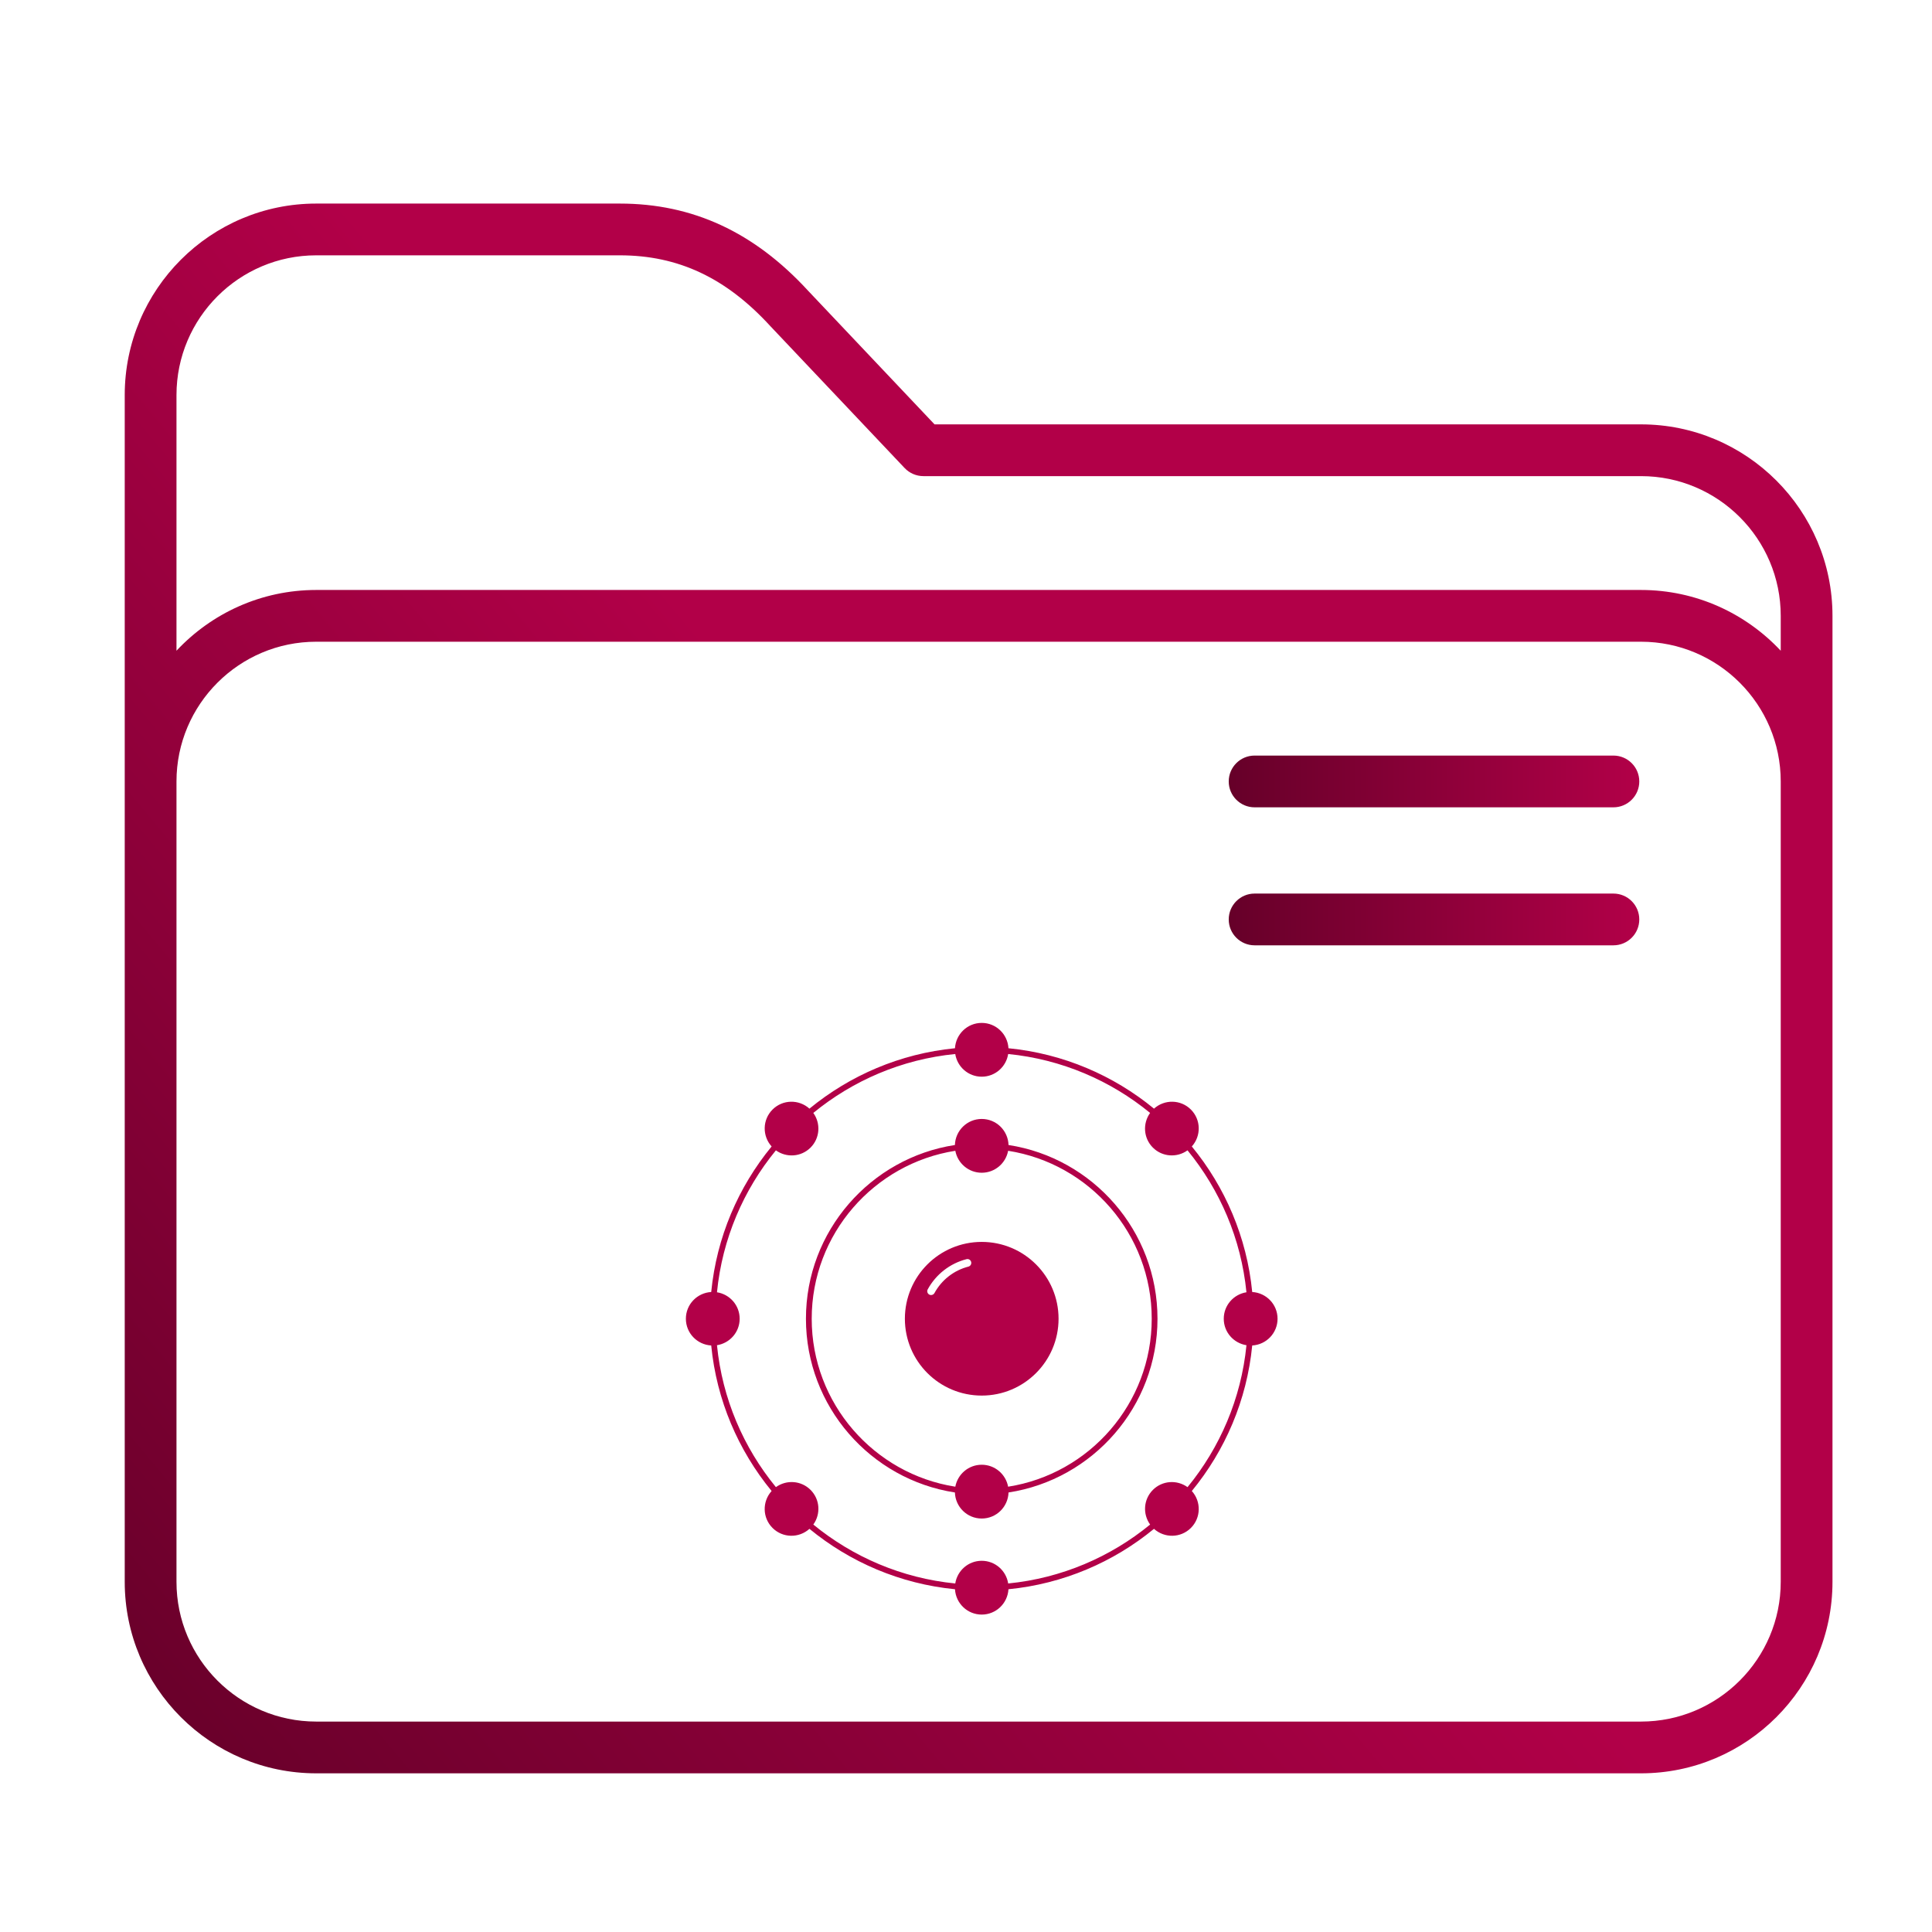
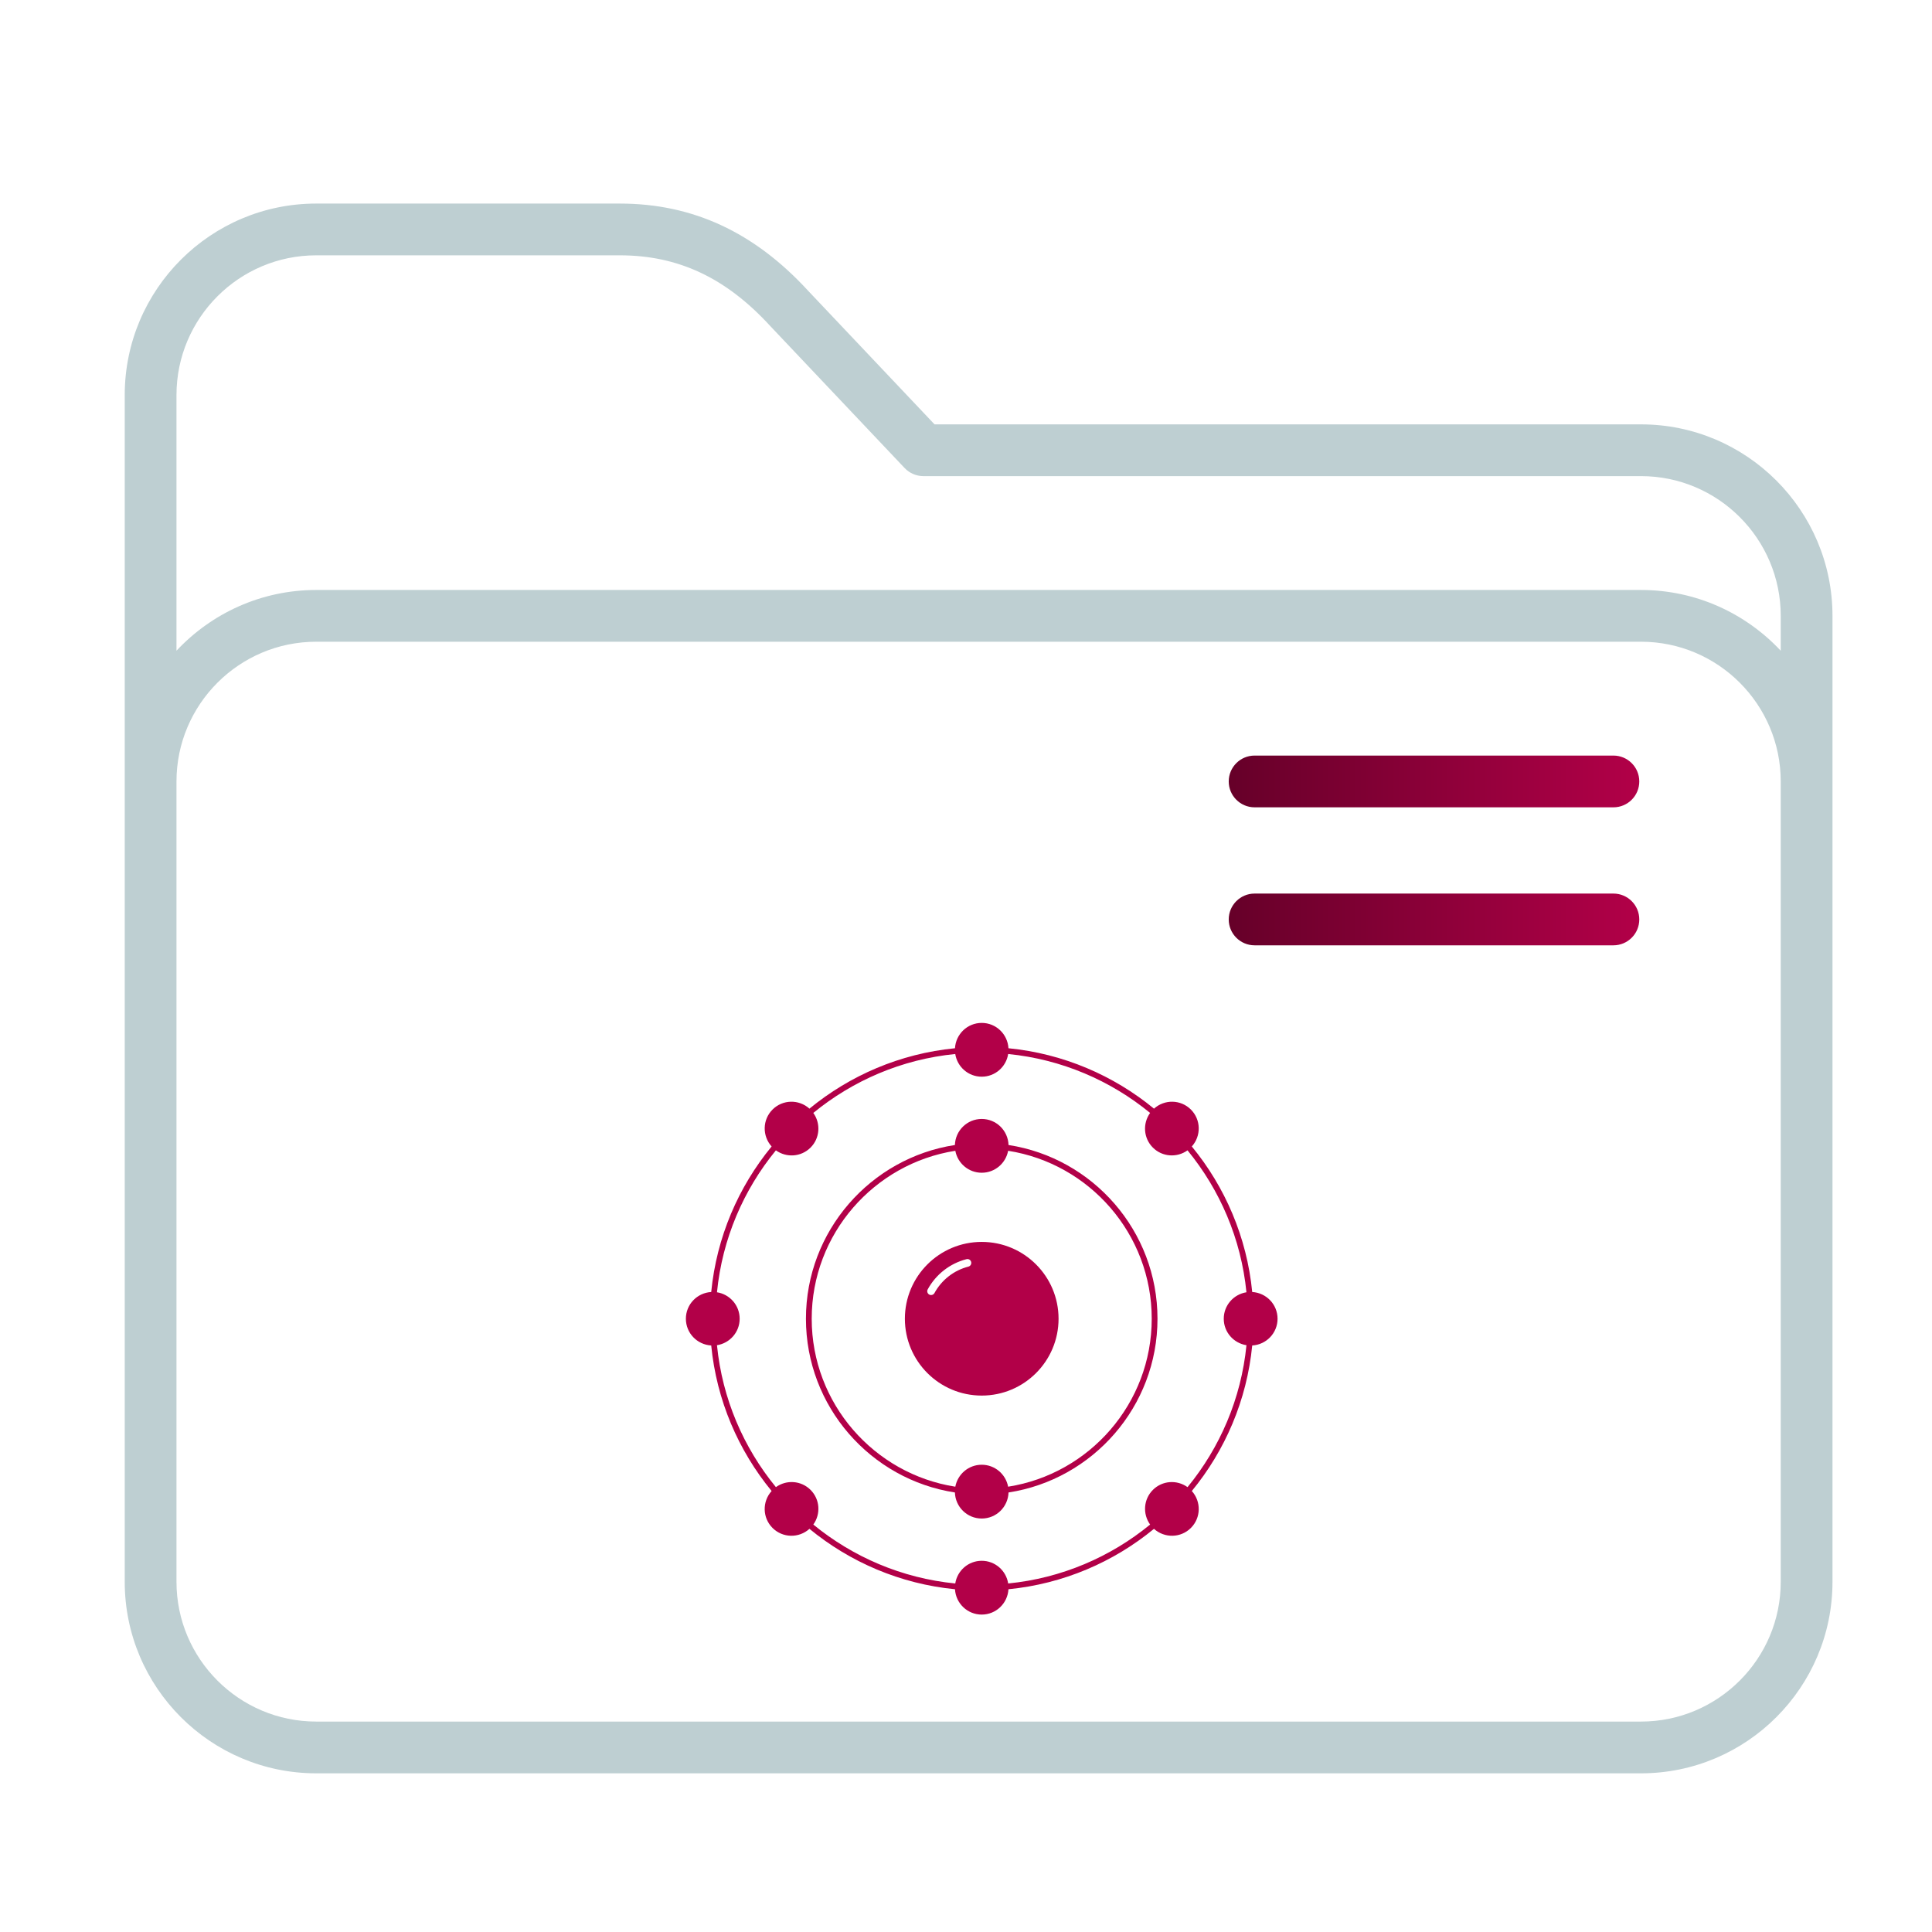
<svg xmlns="http://www.w3.org/2000/svg" xmlns:xlink="http://www.w3.org/1999/xlink" id="svg14" version="1.1" viewBox="0 0 32 32">
  <defs id="defs3051">
    <linearGradient id="linearGradient855">
      <stop style="stop-color:#660029;stop-opacity:1" offset="0" id="stop851" />
      <stop style="stop-color:#b20048;stop-opacity:1" offset="1" id="stop853" />
    </linearGradient>
    <linearGradient id="linearGradient852">
      <stop style="stop-color:#b20048;stop-opacity:1" offset="0" id="stop848" />
      <stop style="stop-color:#b20048;stop-opacity:1" offset="1" id="stop850" />
    </linearGradient>
    <linearGradient id="linearGradient846">
      <stop style="stop-color:#286aeb;stop-opacity:1" offset="0" id="stop842" />
      <stop style="stop-color:#00aad4;stop-opacity:1" offset="1" id="stop844" />
    </linearGradient>
    <style id="current-color-scheme" type="text/css">
      .ColorScheme-Text {
        color:#31363b;
      }
      .ColorScheme-Background {
        color:#eff0f1;
      }
      .ColorScheme-Highlight {
        color:#3daee9;
      }
      .ColorScheme-ViewText {
        color:#31363b;
      }
      .ColorScheme-ViewBackground {
        color:#fcfcfc;
      }
      .ColorScheme-ViewHover {
        color:#93cee9;
      }
      .ColorScheme-ViewFocus{
        color:#3daee9;
      }
      .ColorScheme-ButtonText {
        color:#31363b;
      }
      .ColorScheme-ButtonBackground {
        color:#eff0f1;
      }
      .ColorScheme-ButtonHover {
        color:#93cee9;
      }
      .ColorScheme-ButtonFocus{
        color:#3daee9;
      }
      </style>
-     <linearGradient xlink:href="#linearGradient855" id="linearGradient840" x1="10.584" y1="480.996" x2="268.537" y2="265.282" gradientUnits="userSpaceOnUse" />
    <linearGradient xlink:href="#linearGradient855" id="linearGradient848" x1="320" y1="187.5" x2="439" y2="187.5" gradientUnits="userSpaceOnUse" />
    <linearGradient xlink:href="#linearGradient855" id="linearGradient856" x1="320" y1="227.5" x2="439" y2="227.5" gradientUnits="userSpaceOnUse" />
    <linearGradient xlink:href="#linearGradient846" id="linearGradient873" x1="5" y1="50" x2="95" y2="50" gradientUnits="userSpaceOnUse" />
    <linearGradient xlink:href="#linearGradient852" id="linearGradient874" gradientUnits="userSpaceOnUse" x1="5" y1="50" x2="95" y2="50" />
    <linearGradient xlink:href="#linearGradient852" id="linearGradient876" gradientUnits="userSpaceOnUse" x1="5" y1="50" x2="95" y2="50" />
    <linearGradient xlink:href="#linearGradient852" id="linearGradient878" gradientUnits="userSpaceOnUse" x1="5" y1="50" x2="95" y2="50" />
  </defs>
  <g id="g8" transform="matrix(0.05714286,0,0,0.05714286,2.065953,2.228944)">
-     <path d="M 439.5,84 H 234.729 L 198.09,45.279 C 182.464,28.269 164.607,20 143.5,20 h -88 C 24.897,20 0,44.897 0,75.5 v 344 C 0,450.103 24.897,475 55.5,475 h 384 c 30.603,0 55.5,-24.897 55.5,-55.5 v -280 C 495,108.897 470.103,84 439.5,84 Z M 480,419.5 c 0,22.332 -18.168,40.5 -40.5,40.5 H 55.5 C 33.168,460 15,441.832 15,419.5 v -232 C 15,165.168 33.168,147 55.5,147 h 384 c 22.332,0 40.5,18.168 40.5,40.5 z M 439.5,132 H 55.5 C 39.536,132 25.135,138.784 15,149.61 V 75.5 C 15,53.168 33.168,35 55.5,35 h 88 c 16.92,0 30.768,6.503 43.579,20.465 0.026,0.028 0.052,0.057 0.079,0.084 l 38.895,41.105 C 227.469,98.151 229.439,99 231.5,99 h 208 c 22.332,0 40.5,18.168 40.5,40.5 v 10.11 C 469.865,138.784 455.464,132 439.5,132 Z" id="path2" style="fill:url(#linearGradient840);fill-opacity:1" />
-     <path d="m 431.5,180 h -104 c -4.142,0 -7.5,3.357 -7.5,7.5 0,4.143 3.358,7.5 7.5,7.5 h 104 c 4.142,0 7.5,-3.357 7.5,-7.5 0,-4.143 -3.358,-7.5 -7.5,-7.5 z" id="path4-3" style="fill:url(#linearGradient848);fill-opacity:1.0" />
-     <path d="m 431.5,220 h -104 c -4.142,0 -7.5,3.357 -7.5,7.5 0,4.143 3.358,7.5 7.5,7.5 h 104 c 4.142,0 7.5,-3.357 7.5,-7.5 0,-4.143 -3.358,-7.5 -7.5,-7.5 z" id="path6-6" style="fill:url(#linearGradient856);fill-opacity:1.0" />
+     <path d="M 439.5,84 H 234.729 L 198.09,45.279 C 182.464,28.269 164.607,20 143.5,20 h -88 C 24.897,20 0,44.897 0,75.5 v 344 C 0,450.103 24.897,475 55.5,475 h 384 c 30.603,0 55.5,-24.897 55.5,-55.5 v -280 C 495,108.897 470.103,84 439.5,84 Z M 480,419.5 c 0,22.332 -18.168,40.5 -40.5,40.5 H 55.5 C 33.168,460 15,441.832 15,419.5 v -232 C 15,165.168 33.168,147 55.5,147 h 384 c 22.332,0 40.5,18.168 40.5,40.5 z M 439.5,132 H 55.5 C 39.536,132 25.135,138.784 15,149.61 V 75.5 C 15,53.168 33.168,35 55.5,35 h 88 c 16.92,0 30.768,6.503 43.579,20.465 0.026,0.028 0.052,0.057 0.079,0.084 l 38.895,41.105 C 227.469,98.151 229.439,99 231.5,99 h 208 c 22.332,0 40.5,18.168 40.5,40.5 v 10.11 C 469.865,138.784 455.464,132 439.5,132 Z" id="path2" style="fill:#becfd2;fill-opacity:1" />
+     <path d="m 431.5,180 h -104 c -4.142,0 -7.5,3.357 -7.5,7.5 0,4.143 3.358,7.5 7.5,7.5 h 104 c 4.142,0 7.5,-3.357 7.5,-7.5 0,-4.143 -3.358,-7.5 -7.5,-7.5 z" id="path4-3" style="fill:url(#linearGradient848);fill-opacity:1" />
+     <path d="m 431.5,220 h -104 c -4.142,0 -7.5,3.357 -7.5,7.5 0,4.143 3.358,7.5 7.5,7.5 h 104 c 4.142,0 7.5,-3.357 7.5,-7.5 0,-4.143 -3.358,-7.5 -7.5,-7.5 z" id="path6-6" style="fill:url(#linearGradient856);fill-opacity:1" />
  </g>
  <g id="g8-3" transform="matrix(0.1088889,0,0,0.1088889,10.81589,16.39808)" style="fill:url(#linearGradient873);fill-opacity:1">
    <path d="m 50,38.312 c -6.455,0 -11.688,5.233 -11.688,11.688 0,6.455 5.233,11.688 11.688,11.688 6.455,0 11.688,-5.233 11.688,-11.688 0,-6.455 -5.233,-11.688 -11.688,-11.688 z m -2.028,3.759 c -2.191,0.559 -4.072,2.022 -5.159,4.02 -0.106,0.193 -0.308,0.305 -0.514,0.305 -0.095,0 -0.19,-0.023 -0.279,-0.071 -0.283,-0.155 -0.389,-0.51 -0.234,-0.793 1.243,-2.28 3.393,-3.954 5.898,-4.592 0.315,-0.084 0.631,0.109 0.71,0.422 0.08,0.313 -0.11,0.63 -0.422,0.709 z" id="path2-6" style="fill:url(#linearGradient874);fill-opacity:1.0" />
    <path d="M 54.078,23.573 C 54.009,21.374 52.217,19.61 50,19.61 c -2.217,0 -4.009,1.764 -4.078,3.963 C 33.107,25.544 23.263,36.643 23.263,50 c 0,13.357 9.845,24.456 22.659,26.427 0.069,2.199 1.861,3.963 4.078,3.963 2.217,0 4.009,-1.764 4.078,-3.963 C 66.893,74.456 76.737,63.357 76.737,50 76.737,36.643 66.893,25.544 54.078,23.573 Z m -0.062,51.975 c -0.354,-1.9 -2.013,-3.34 -4.016,-3.34 -2.003,0 -3.662,1.439 -4.016,3.34 C 33.625,73.611 24.14,62.895 24.14,50 c 0,-12.895 9.485,-23.611 21.845,-25.548 0.354,1.9 2.013,3.34 4.016,3.34 2.003,0 3.662,-1.439 4.016,-3.34 C 66.375,26.389 75.86,37.105 75.86,50 c 0,12.895 -9.485,23.611 -21.844,25.548 z" id="path4" style="fill:url(#linearGradient876);fill-opacity:1.0" />
    <path d="M 95,50 C 95,47.821 93.294,46.058 91.146,45.933 90.327,37.579 87.011,29.948 81.958,23.795 83.401,22.189 83.365,19.726 81.819,18.18 80.274,16.635 77.81,16.598 76.205,18.042 70.053,12.988 62.421,9.674 54.068,8.854 53.942,6.708 52.179,5 50,5 47.821,5 46.058,6.708 45.933,8.854 37.58,9.673 29.949,12.988 23.796,18.042 22.191,16.598 19.726,16.635 18.18,18.18 16.635,19.726 16.598,22.191 18.042,23.796 12.988,29.948 9.674,37.58 8.854,45.933 6.706,46.058 5,47.821 5,50 c 0,2.179 1.706,3.942 3.854,4.067 0.819,8.353 4.134,15.983 9.187,22.136 -1.444,1.606 -1.407,4.071 0.138,5.617 1.546,1.545 4.01,1.582 5.617,0.138 6.152,5.055 13.784,8.368 22.137,9.188 C 46.058,93.292 47.821,95 50,95 c 2.179,0 3.942,-1.708 4.067,-3.854 8.353,-0.819 15.984,-4.133 22.137,-9.188 1.607,1.444 4.07,1.407 5.616,-0.138 1.545,-1.546 1.582,-4.011 0.138,-5.616 C 87.013,70.052 90.326,62.42 91.146,54.067 93.294,53.942 95,52.179 95,50 Z m -4.73,4.027 c -0.808,8.143 -4.04,15.583 -8.963,21.589 -1.599,-1.15 -3.833,-1.02 -5.271,0.419 -1.438,1.439 -1.57,3.673 -0.419,5.271 -6.005,4.923 -13.446,8.155 -21.591,8.963 -0.308,-1.954 -1.984,-3.451 -4.025,-3.451 -2.041,0 -3.718,1.497 -4.025,3.451 -8.145,-0.808 -15.586,-4.04 -21.591,-8.963 1.151,-1.6 1.02,-3.835 -0.419,-5.272 -1.438,-1.438 -3.673,-1.571 -5.272,-0.42 C 13.771,69.61 10.538,62.17 9.73,54.027 c 1.954,-0.31 3.451,-1.986 3.451,-4.027 0,-2.041 -1.497,-3.718 -3.451,-4.027 0.808,-8.143 4.04,-15.582 8.962,-21.588 1.6,1.152 3.836,1.02 5.273,-0.419 1.438,-1.438 1.569,-3.674 0.419,-5.273 6.006,-4.922 13.445,-8.154 21.59,-8.962 0.308,1.954 1.984,3.451 4.025,3.451 2.041,0 3.718,-1.497 4.025,-3.451 8.145,0.808 15.585,4.04 21.59,8.962 -1.15,1.6 -1.02,3.834 0.419,5.272 1.438,1.438 3.673,1.569 5.272,0.419 4.923,6.005 8.155,13.446 8.963,21.589 -1.954,0.31 -3.451,1.986 -3.451,4.027 0,2.041 1.498,3.718 3.453,4.027 z" id="path6" style="fill:url(#linearGradient878);fill-opacity:1.0" />
  </g>
</svg>
